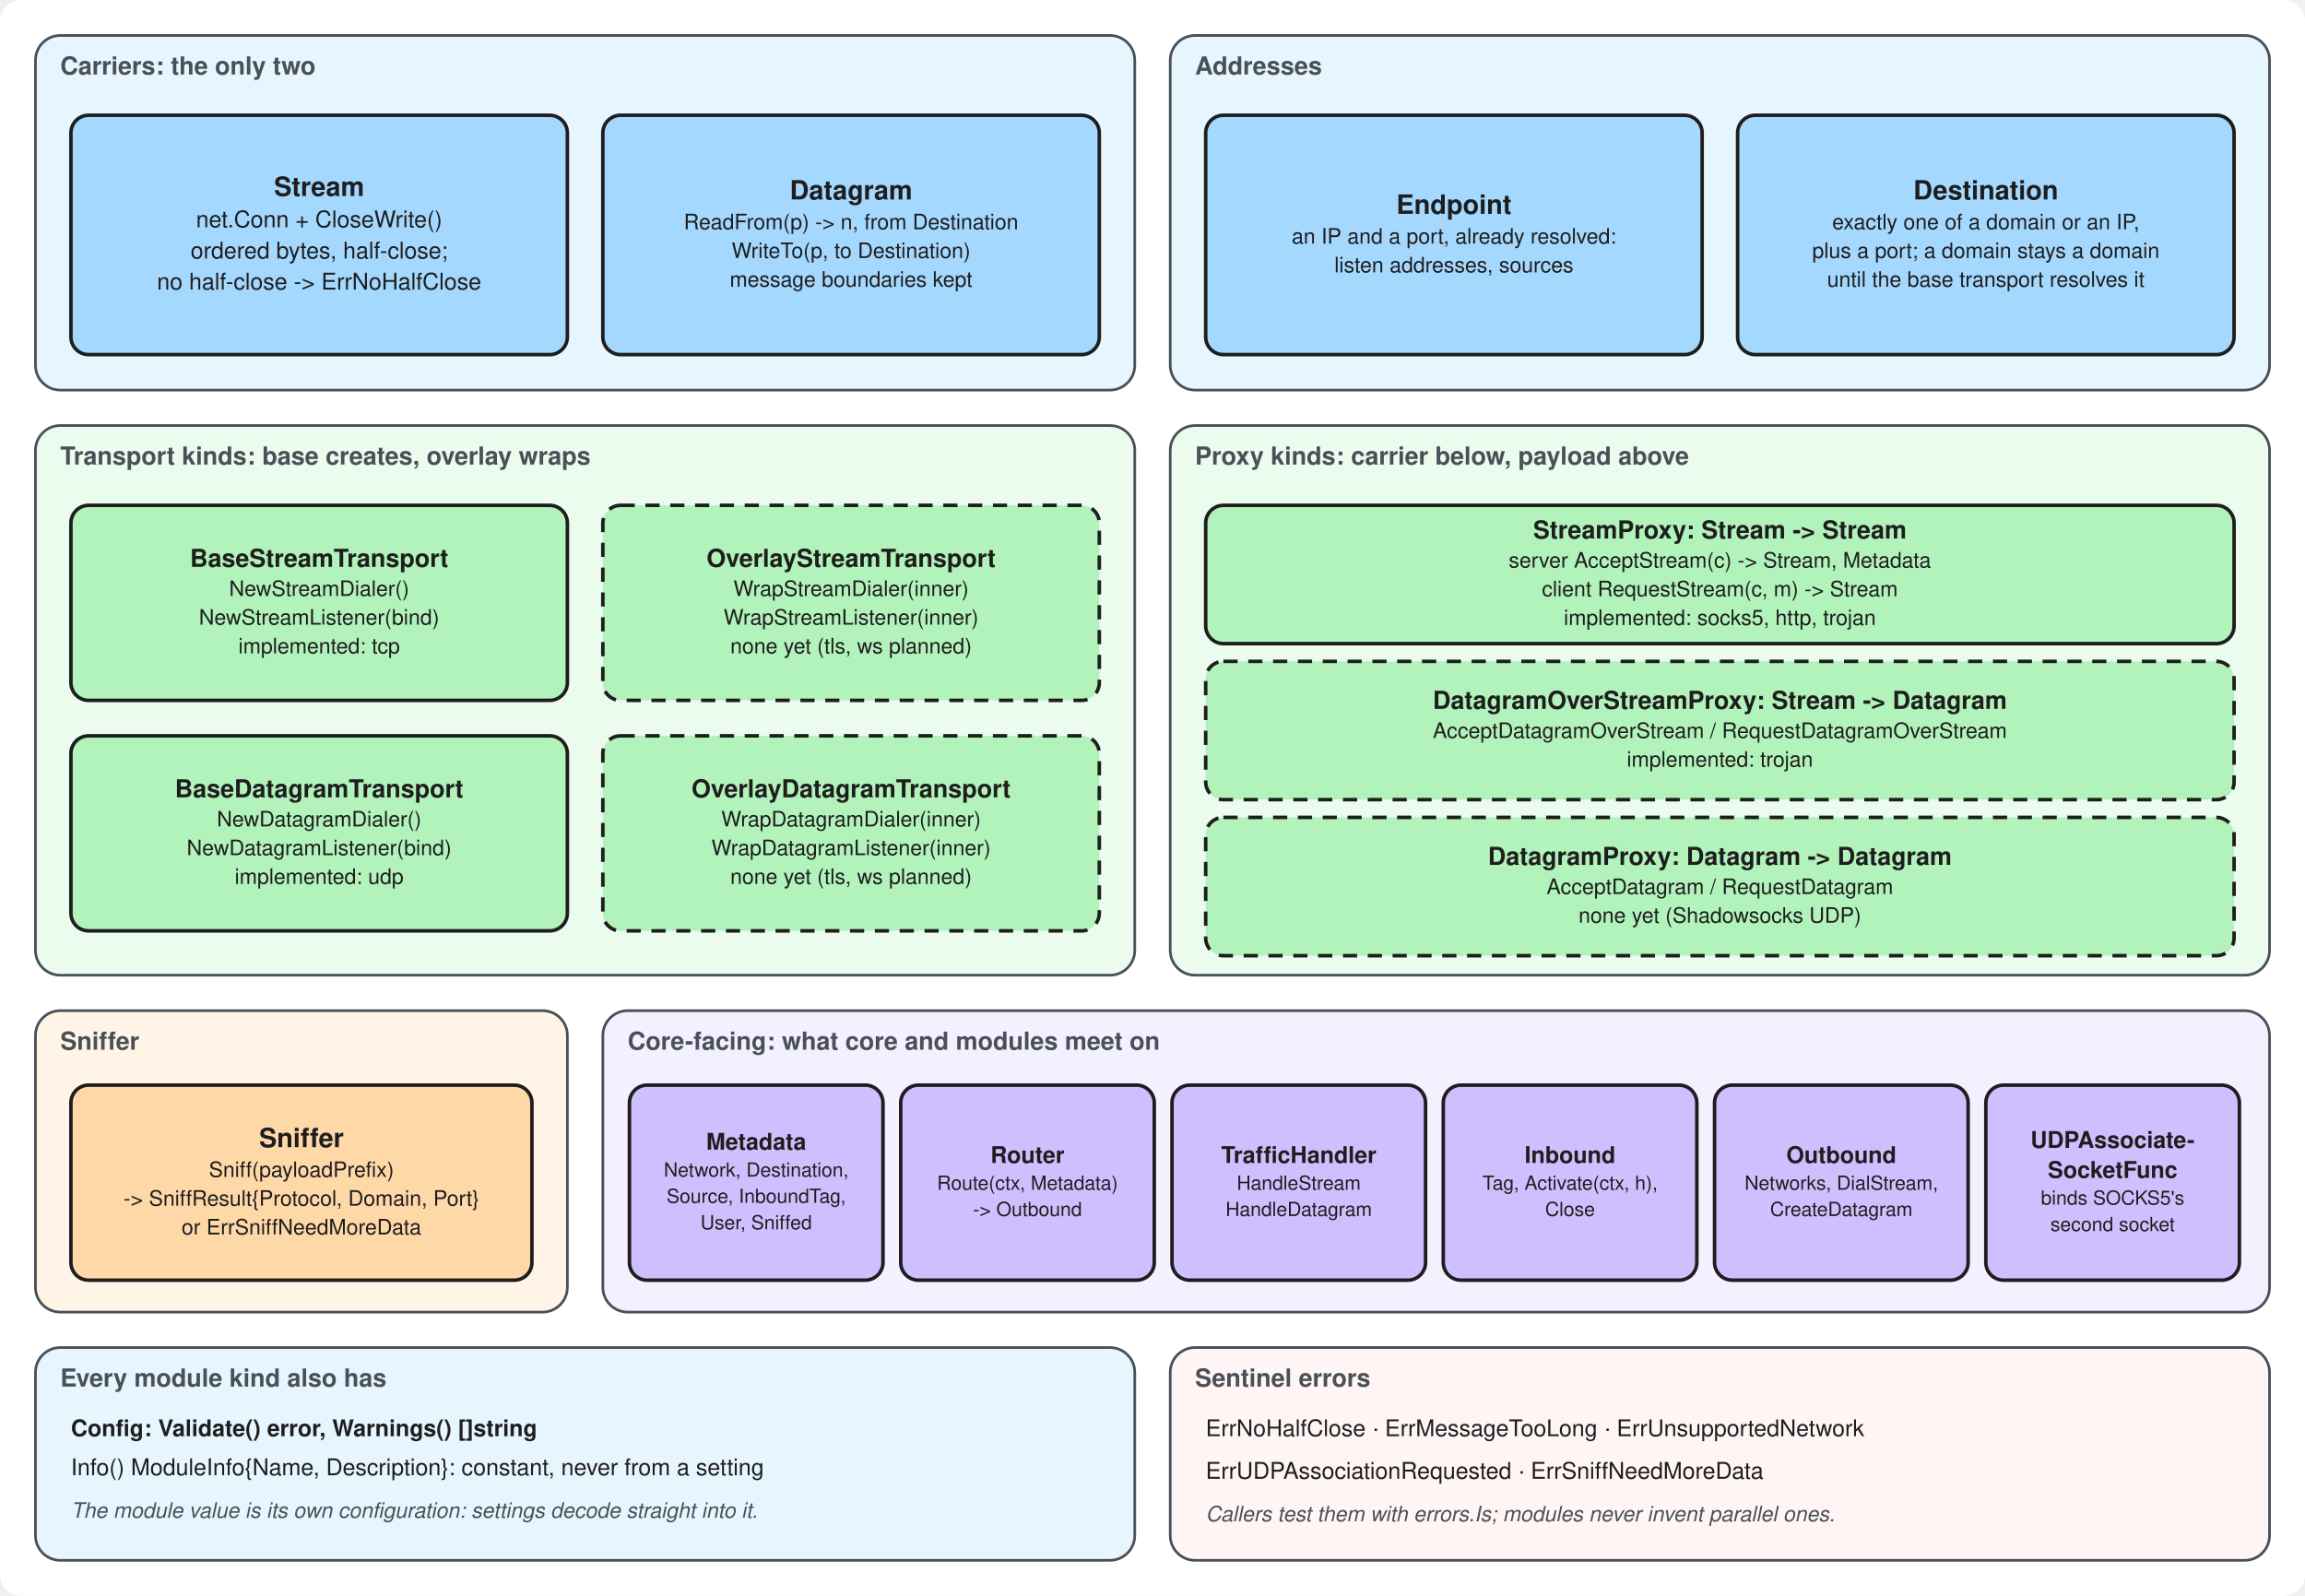
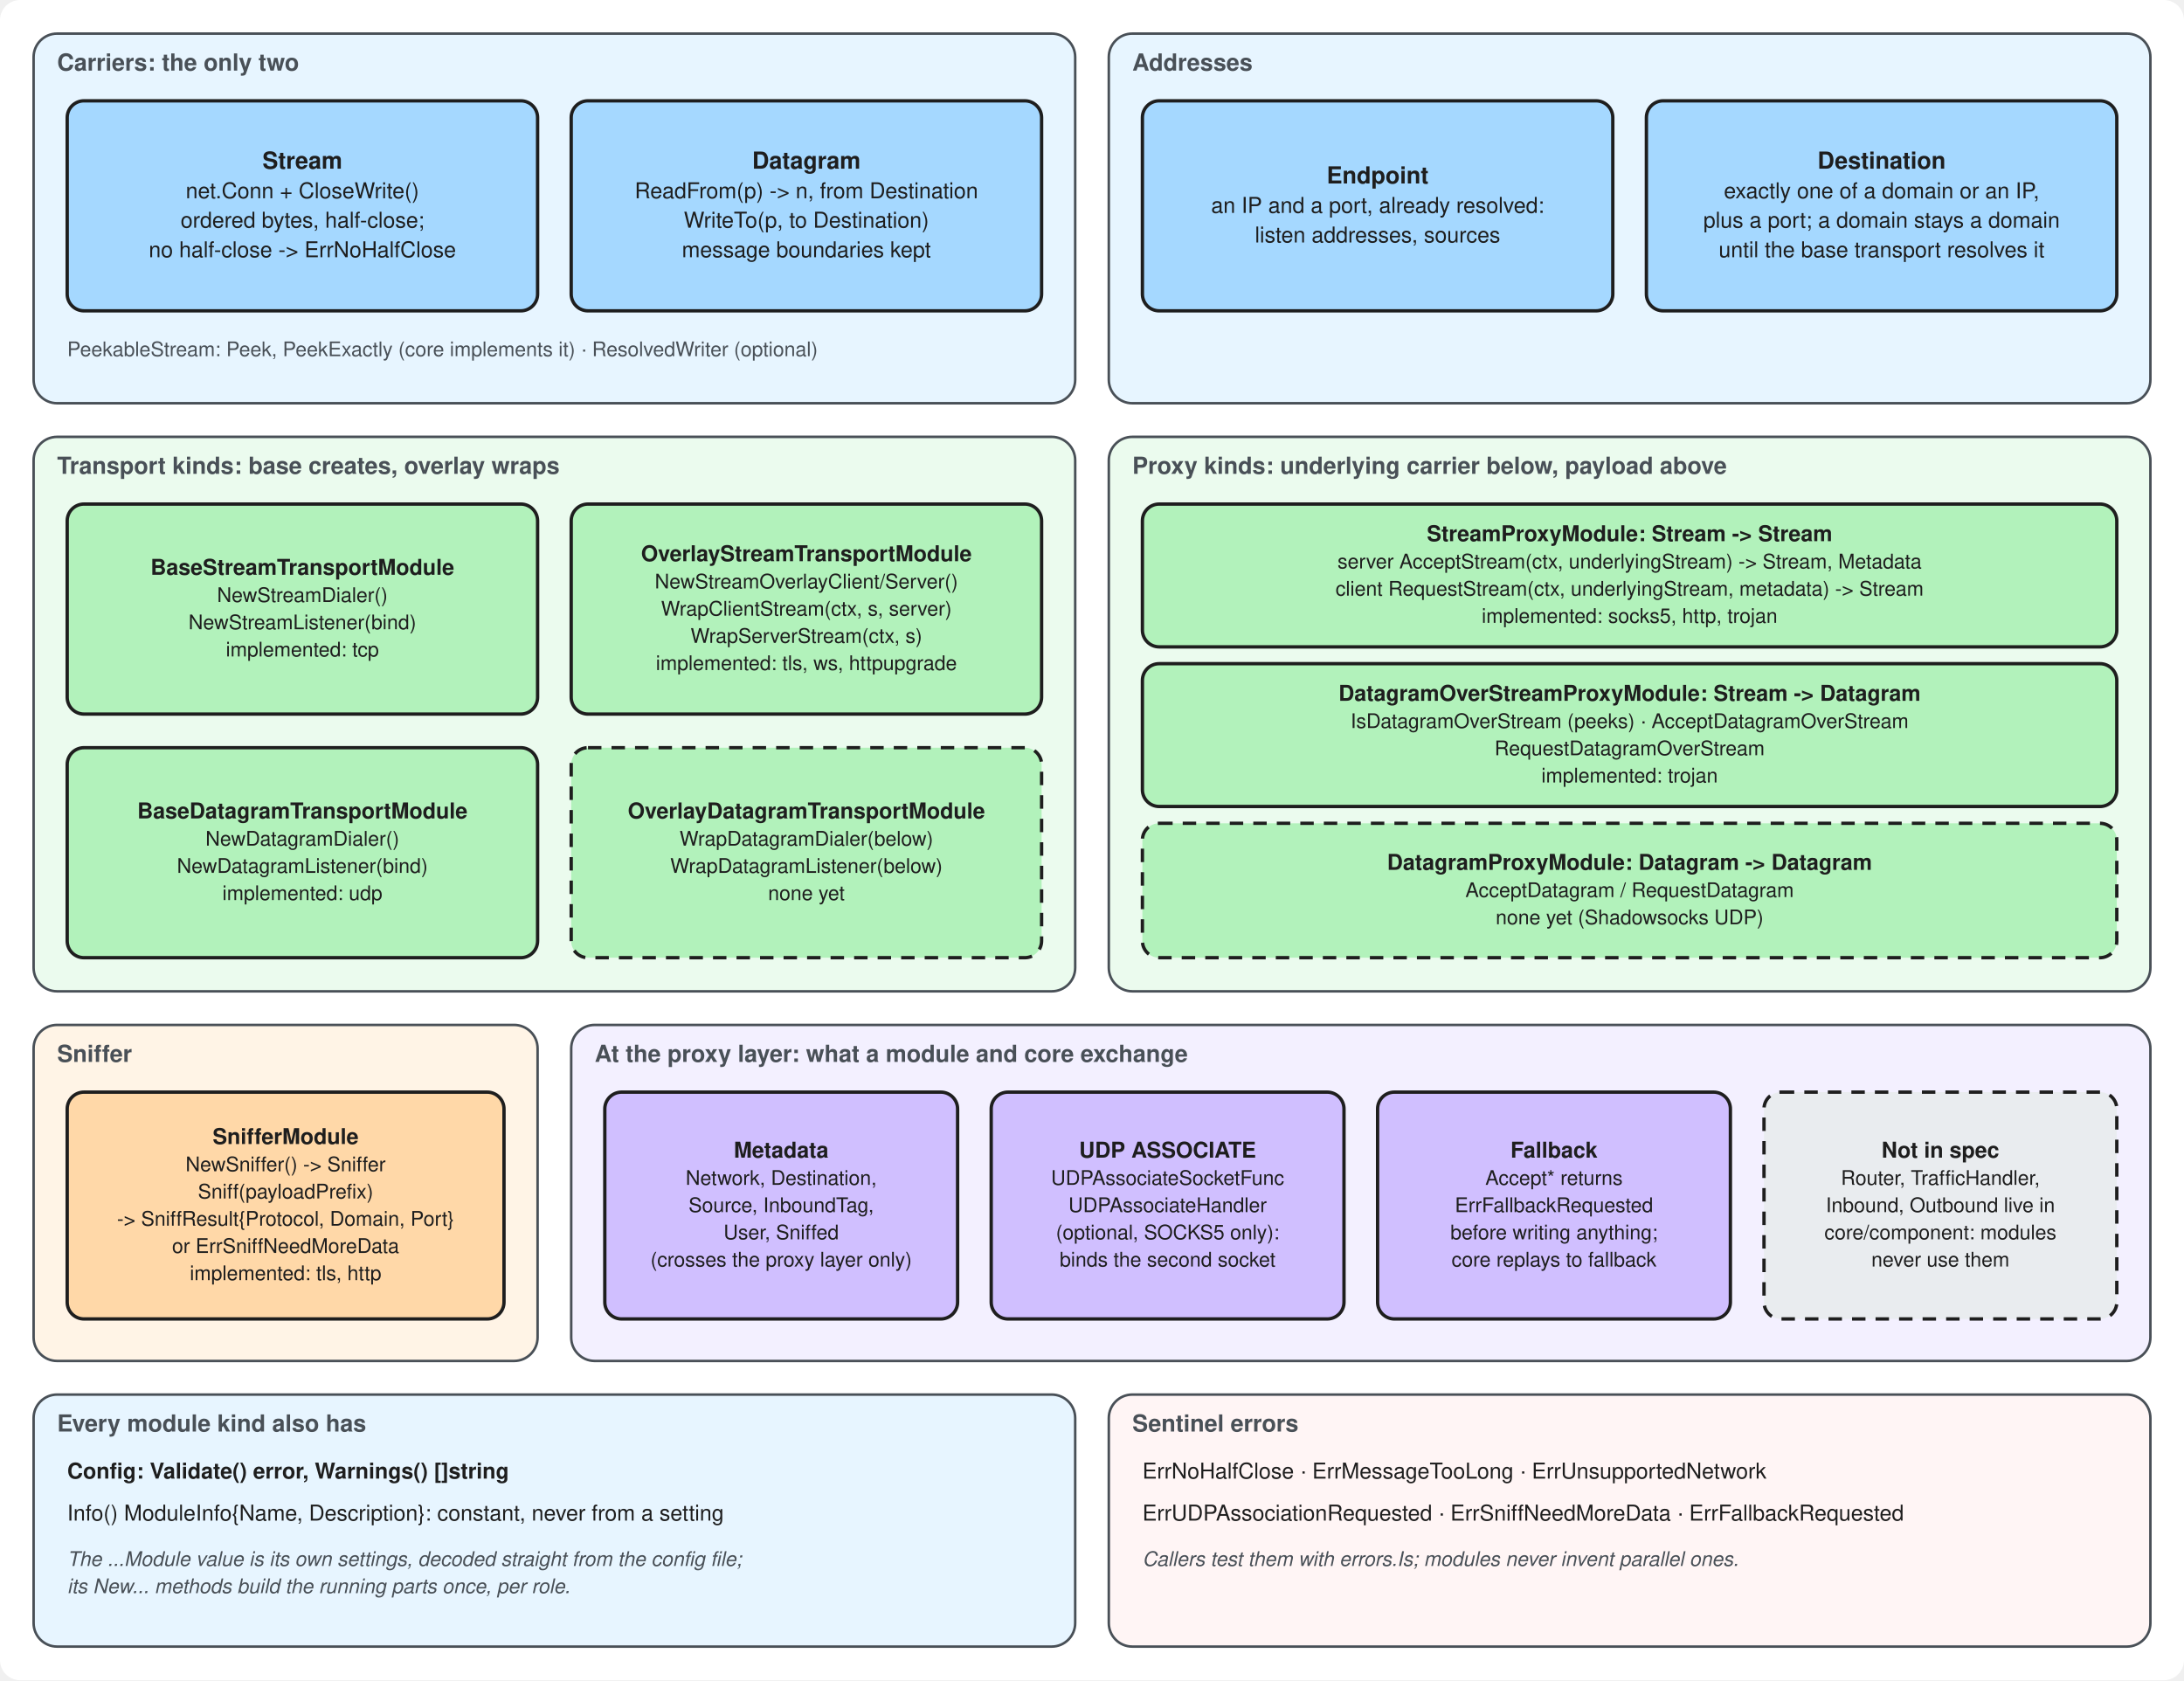
- <svg xmlns="http://www.w3.org/2000/svg" viewBox="0 0 1300 900" width="1300" height="900" role="img" aria-label="What spec/spec.go declares">
-   <defs>
-     <marker id="h0" viewBox="0 0 10 10" refX="9" refY="5" markerUnits="userSpaceOnUse" markerWidth="13" markerHeight="13" orient="auto-start-reverse">
-       <path d="M0,0 L10,5 L0,10 z" fill="#1e1e1e" />
-     </marker>
-     <marker id="h1" viewBox="0 0 10 10" refX="9" refY="5" markerUnits="userSpaceOnUse" markerWidth="13" markerHeight="13" orient="auto-start-reverse">
-       <path d="M0,0 L10,5 L0,10 z" fill="#c92a2a" />
-     </marker>
-     <marker id="h2" viewBox="0 0 10 10" refX="9" refY="5" markerUnits="userSpaceOnUse" markerWidth="13" markerHeight="13" orient="auto-start-reverse">
-       <path d="M0,0 L10,5 L0,10 z" fill="#495057" />
-     </marker>
-   </defs>
-   <rect x="0" y="0" width="1300" height="900" rx="12" fill="#ffffff" />
+ <svg xmlns="http://www.w3.org/2000/svg" viewBox="0 0 1300 1000" width="1300" height="1000" role="img" aria-label="What spec declares: the module contract">
+   <defs />
+   <rect x="0" y="0" width="1300" height="1000" rx="12" fill="#ffffff" />
  <g font-family="Helvetica, Arial, sans-serif" fill="#1e1e1e">
-     <rect x="20" y="20" width="620" height="200" rx="14" fill="#e7f5ff" stroke="#495057" stroke-width="1.5" />
-     <text x="34" y="42" font-size="14" font-weight="bold" fill="#495057">Carriers: the only two</text>
-     <rect x="660" y="20" width="620" height="200" rx="14" fill="#e7f5ff" stroke="#495057" stroke-width="1.5" />
-     <text x="674" y="42" font-size="14" font-weight="bold" fill="#495057">Addresses</text>
-     <rect x="20" y="240" width="620" height="310" rx="14" fill="#ebfbee" stroke="#495057" stroke-width="1.5" />
-     <text x="34" y="262" font-size="14" font-weight="bold" fill="#495057">Transport kinds: base creates, overlay wraps</text>
-     <rect x="660" y="240" width="620" height="310" rx="14" fill="#ebfbee" stroke="#495057" stroke-width="1.5" />
-     <text x="674" y="262" font-size="14" font-weight="bold" fill="#495057">Proxy kinds: carrier below, payload above</text>
-     <rect x="20" y="570" width="300" height="170" rx="14" fill="#fff4e6" stroke="#495057" stroke-width="1.5" />
-     <text x="34" y="592" font-size="14" font-weight="bold" fill="#495057">Sniffer</text>
-     <rect x="340" y="570" width="940" height="170" rx="14" fill="#f3f0ff" stroke="#495057" stroke-width="1.5" />
-     <text x="354" y="592" font-size="14" font-weight="bold" fill="#495057">Core-facing: what core and modules meet on</text>
-     <rect x="20" y="760" width="620" height="120" rx="14" fill="#e7f5ff" stroke="#495057" stroke-width="1.5" />
-     <text x="34" y="782" font-size="14" font-weight="bold" fill="#495057">Every module kind also has</text>
-     <rect x="660" y="760" width="620" height="120" rx="14" fill="#fff5f5" stroke="#495057" stroke-width="1.5" />
-     <text x="674" y="782" font-size="14" font-weight="bold" fill="#495057">Sentinel errors</text>
-     <rect x="40" y="65" width="280" height="135" rx="10" fill="#a5d8ff" stroke="#1e1e1e" stroke-width="2" />
-     <text x="180.0" y="110.5" text-anchor="middle" font-size="15" font-weight="bold">Stream</text>
-     <text x="180.0" y="128.2" text-anchor="middle" font-size="13">net.Conn + CloseWrite()</text>
-     <text x="180.0" y="145.8" text-anchor="middle" font-size="13">ordered bytes, half-close;</text>
-     <text x="180.0" y="163.3" text-anchor="middle" font-size="13">no half-close -&gt; ErrNoHalfClose</text>
-     <rect x="340" y="65" width="280" height="135" rx="10" fill="#a5d8ff" stroke="#1e1e1e" stroke-width="2" />
-     <text x="480.0" y="112.5" text-anchor="middle" font-size="15" font-weight="bold">Datagram</text>
-     <text x="480.0" y="129.3" text-anchor="middle" font-size="12">ReadFrom(p) -&gt; n, from Destination</text>
-     <text x="480.0" y="145.5" text-anchor="middle" font-size="12">WriteTo(p, to Destination)</text>
-     <text x="480.0" y="161.7" text-anchor="middle" font-size="12">message boundaries kept</text>
-     <rect x="680" y="65" width="280" height="135" rx="10" fill="#a5d8ff" stroke="#1e1e1e" stroke-width="2" />
-     <text x="820.0" y="120.6" text-anchor="middle" font-size="15" font-weight="bold">Endpoint</text>
-     <text x="820.0" y="137.4" text-anchor="middle" font-size="12">an IP and a port, already resolved:</text>
-     <text x="820.0" y="153.6" text-anchor="middle" font-size="12">listen addresses, sources</text>
-     <rect x="980" y="65" width="280" height="135" rx="10" fill="#a5d8ff" stroke="#1e1e1e" stroke-width="2" />
-     <text x="1120.0" y="112.5" text-anchor="middle" font-size="15" font-weight="bold">Destination</text>
-     <text x="1120.0" y="129.3" text-anchor="middle" font-size="12">exactly one of a domain or an IP,</text>
-     <text x="1120.0" y="145.5" text-anchor="middle" font-size="12">plus a port; a domain stays a domain</text>
-     <text x="1120.0" y="161.7" text-anchor="middle" font-size="12">until the base transport resolves it</text>
-     <rect x="40" y="285" width="280" height="110" rx="10" fill="#b2f2bb" stroke="#1e1e1e" stroke-width="2" />
-     <text x="180.0" y="319.7" text-anchor="middle" font-size="14" font-weight="bold">BaseStreamTransport</text>
-     <text x="180.0" y="336.1" text-anchor="middle" font-size="12">NewStreamDialer()</text>
-     <text x="180.0" y="352.3" text-anchor="middle" font-size="12">NewStreamListener(bind)</text>
-     <text x="180.0" y="368.5" text-anchor="middle" font-size="12">implemented: tcp</text>
-     <rect x="340" y="285" width="280" height="110" rx="10" fill="#b2f2bb" stroke="#1e1e1e" stroke-width="2" stroke-dasharray="8 6" />
-     <text x="480.0" y="319.7" text-anchor="middle" font-size="14" font-weight="bold">OverlayStreamTransport</text>
-     <text x="480.0" y="336.1" text-anchor="middle" font-size="12">WrapStreamDialer(inner)</text>
-     <text x="480.0" y="352.3" text-anchor="middle" font-size="12">WrapStreamListener(inner)</text>
-     <text x="480.0" y="368.5" text-anchor="middle" font-size="12">none yet (tls, ws planned)</text>
-     <rect x="40" y="415" width="280" height="110" rx="10" fill="#b2f2bb" stroke="#1e1e1e" stroke-width="2" />
-     <text x="180.0" y="449.7" text-anchor="middle" font-size="14" font-weight="bold">BaseDatagramTransport</text>
-     <text x="180.0" y="466.1" text-anchor="middle" font-size="12">NewDatagramDialer()</text>
-     <text x="180.0" y="482.3" text-anchor="middle" font-size="12">NewDatagramListener(bind)</text>
-     <text x="180.0" y="498.5" text-anchor="middle" font-size="12">implemented: udp</text>
-     <rect x="340" y="415" width="280" height="110" rx="10" fill="#b2f2bb" stroke="#1e1e1e" stroke-width="2" stroke-dasharray="8 6" />
-     <text x="480.0" y="449.7" text-anchor="middle" font-size="14" font-weight="bold">OverlayDatagramTransport</text>
-     <text x="480.0" y="466.1" text-anchor="middle" font-size="12">WrapDatagramDialer(inner)</text>
-     <text x="480.0" y="482.3" text-anchor="middle" font-size="12">WrapDatagramListener(inner)</text>
-     <text x="480.0" y="498.5" text-anchor="middle" font-size="12">none yet (tls, ws planned)</text>
-     <rect x="680" y="285" width="580" height="78" rx="10" fill="#b2f2bb" stroke="#1e1e1e" stroke-width="2" />
-     <text x="970.0" y="303.7" text-anchor="middle" font-size="14" font-weight="bold">StreamProxy: Stream -&gt; Stream</text>
-     <text x="970.0" y="320.1" text-anchor="middle" font-size="12">server AcceptStream(c) -&gt; Stream, Metadata</text>
-     <text x="970.0" y="336.3" text-anchor="middle" font-size="12">client RequestStream(c, m) -&gt; Stream</text>
-     <text x="970.0" y="352.5" text-anchor="middle" font-size="12">implemented: socks5, http, trojan</text>
-     <rect x="680" y="373" width="580" height="78" rx="10" fill="#b2f2bb" stroke="#1e1e1e" stroke-width="2" stroke-dasharray="8 6" />
-     <text x="970.0" y="399.8" text-anchor="middle" font-size="14" font-weight="bold">DatagramOverStreamProxy: Stream -&gt; Datagram</text>
-     <text x="970.0" y="416.2" text-anchor="middle" font-size="12">AcceptDatagramOverStream / RequestDatagramOverStream</text>
-     <text x="970.0" y="432.4" text-anchor="middle" font-size="12">implemented: trojan</text>
-     <rect x="680" y="461" width="580" height="78" rx="10" fill="#b2f2bb" stroke="#1e1e1e" stroke-width="2" stroke-dasharray="8 6" />
-     <text x="970.0" y="487.8" text-anchor="middle" font-size="14" font-weight="bold">DatagramProxy: Datagram -&gt; Datagram</text>
-     <text x="970.0" y="504.2" text-anchor="middle" font-size="12">AcceptDatagram / RequestDatagram</text>
-     <text x="970.0" y="520.4" text-anchor="middle" font-size="12">none yet (Shadowsocks UDP)</text>
-     <rect x="40" y="612" width="260" height="110" rx="10" fill="#ffd8a8" stroke="#1e1e1e" stroke-width="2" />
-     <text x="170.0" y="647.0" text-anchor="middle" font-size="15" font-weight="bold">Sniffer</text>
-     <text x="170.0" y="663.8" text-anchor="middle" font-size="12">Sniff(payloadPrefix)</text>
-     <text x="170.0" y="680.0" text-anchor="middle" font-size="12">-&gt; SniffResult{Protocol, Domain, Port}</text>
-     <text x="170.0" y="696.2" text-anchor="middle" font-size="12">or ErrSniffNeedMoreData</text>
-     <rect x="355" y="612" width="143" height="110" rx="10" fill="#d0bfff" stroke="#1e1e1e" stroke-width="2" />
-     <text x="426.5" y="648.4" text-anchor="middle" font-size="13" font-weight="bold">Metadata</text>
-     <text x="426.5" y="663.6" text-anchor="middle" font-size="11">Network, Destination,</text>
-     <text x="426.5" y="678.4" text-anchor="middle" font-size="11">Source, InboundTag,</text>
-     <text x="426.5" y="693.3" text-anchor="middle" font-size="11">User, Sniffed</text>
-     <rect x="508" y="612" width="143" height="110" rx="10" fill="#d0bfff" stroke="#1e1e1e" stroke-width="2" />
-     <text x="579.5" y="655.9" text-anchor="middle" font-size="13" font-weight="bold">Router</text>
-     <text x="579.5" y="671.0" text-anchor="middle" font-size="11">Route(ctx, Metadata)</text>
-     <text x="579.5" y="685.8" text-anchor="middle" font-size="11">-&gt; Outbound</text>
-     <rect x="661" y="612" width="143" height="110" rx="10" fill="#d0bfff" stroke="#1e1e1e" stroke-width="2" />
-     <text x="732.5" y="655.9" text-anchor="middle" font-size="13" font-weight="bold">TrafficHandler</text>
-     <text x="732.5" y="671.0" text-anchor="middle" font-size="11">HandleStream</text>
-     <text x="732.5" y="685.8" text-anchor="middle" font-size="11">HandleDatagram</text>
-     <rect x="814" y="612" width="143" height="110" rx="10" fill="#d0bfff" stroke="#1e1e1e" stroke-width="2" />
-     <text x="885.5" y="655.9" text-anchor="middle" font-size="13" font-weight="bold">Inbound</text>
-     <text x="885.5" y="671.0" text-anchor="middle" font-size="11">Tag, Activate(ctx, h),</text>
-     <text x="885.5" y="685.8" text-anchor="middle" font-size="11">Close</text>
-     <rect x="967" y="612" width="143" height="110" rx="10" fill="#d0bfff" stroke="#1e1e1e" stroke-width="2" />
-     <text x="1038.5" y="655.9" text-anchor="middle" font-size="13" font-weight="bold">Outbound</text>
-     <text x="1038.5" y="671.0" text-anchor="middle" font-size="11">Networks, DialStream,</text>
-     <text x="1038.5" y="685.8" text-anchor="middle" font-size="11">CreateDatagram</text>
-     <rect x="1120" y="612" width="143" height="110" rx="10" fill="#d0bfff" stroke="#1e1e1e" stroke-width="2" />
-     <text x="1191.5" y="647.4" text-anchor="middle" font-size="13" font-weight="bold">UDPAssociate-</text>
-     <text x="1191.5" y="664.3" text-anchor="middle" font-size="13" font-weight="bold">SocketFunc</text>
-     <text x="1191.5" y="679.4" text-anchor="middle" font-size="11">binds SOCKS5's</text>
-     <text x="1191.5" y="694.3" text-anchor="middle" font-size="11">second socket</text>
-     <text x="40" y="810.0" text-anchor="start" font-size="13" font-weight="bold" fill="#1e1e1e">Config: Validate() error, Warnings() []string</text>
-     <text x="40" y="832.0" text-anchor="start" font-size="13" fill="#1e1e1e">Info() ModuleInfo{Name, Description}: constant, never from a setting</text>
-     <text x="40" y="856.0" text-anchor="start" font-size="12" font-style="italic" fill="#495057">The module value is its own configuration: settings decode straight into it.</text>
-     <text x="680" y="810.0" text-anchor="start" font-size="13" fill="#1e1e1e">ErrNoHalfClose · ErrMessageTooLong · ErrUnsupportedNetwork</text>
-     <text x="680" y="834.0" text-anchor="start" font-size="13" fill="#1e1e1e">ErrUDPAssociationRequested · ErrSniffNeedMoreData</text>
-     <text x="680" y="858.0" text-anchor="start" font-size="12" font-style="italic" fill="#495057">Callers test them with errors.Is; modules never invent parallel ones.</text>
+     <rect class="panel" x="20" y="20" width="620" height="220" rx="14" fill="#e7f5ff" stroke="#495057" stroke-width="1.5" />
+     <text class="group-label" x="34" y="42" font-size="14" font-weight="bold" fill="#495057">Carriers: the only two</text>
+     <rect class="panel" x="660" y="20" width="620" height="220" rx="14" fill="#e7f5ff" stroke="#495057" stroke-width="1.5" />
+     <text class="group-label" x="674" y="42" font-size="14" font-weight="bold" fill="#495057">Addresses</text>
+     <rect class="panel" x="20" y="260" width="620" height="330" rx="14" fill="#ebfbee" stroke="#495057" stroke-width="1.5" />
+     <text class="group-label" x="34" y="282" font-size="14" font-weight="bold" fill="#495057">Transport kinds: base creates, overlay wraps</text>
+     <rect class="panel" x="660" y="260" width="620" height="330" rx="14" fill="#ebfbee" stroke="#495057" stroke-width="1.5" />
+     <text class="group-label" x="674" y="282" font-size="14" font-weight="bold" fill="#495057">Proxy kinds: underlying carrier below, payload above</text>
+     <rect class="panel" x="20" y="610" width="300" height="200" rx="14" fill="#fff4e6" stroke="#495057" stroke-width="1.5" />
+     <text class="group-label" x="34" y="632" font-size="14" font-weight="bold" fill="#495057">Sniffer</text>
+     <rect class="panel" x="340" y="610" width="940" height="200" rx="14" fill="#f3f0ff" stroke="#495057" stroke-width="1.5" />
+     <text class="group-label" x="354" y="632" font-size="14" font-weight="bold" fill="#495057">At the proxy layer: what a module and core exchange</text>
+     <rect class="panel" x="20" y="830" width="620" height="150" rx="14" fill="#e7f5ff" stroke="#495057" stroke-width="1.5" />
+     <text class="group-label" x="34" y="852" font-size="14" font-weight="bold" fill="#495057">Every module kind also has</text>
+     <rect class="panel" x="660" y="830" width="620" height="150" rx="14" fill="#fff5f5" stroke="#495057" stroke-width="1.5" />
+     <text class="group-label" x="674" y="852" font-size="14" font-weight="bold" fill="#495057">Sentinel errors</text>
+     <rect x="40" y="60" width="280" height="125" rx="10" fill="#a5d8ff" stroke="#1e1e1e" stroke-width="2" />
+     <text x="180.0" y="100.4" text-anchor="middle" font-size="14" font-weight="bold">Stream</text>
+     <text x="180.0" y="118.0" text-anchor="middle" font-size="13">net.Conn + CloseWrite()</text>
+     <text x="180.0" y="135.5" text-anchor="middle" font-size="13">ordered bytes, half-close;</text>
+     <text x="180.0" y="153.1" text-anchor="middle" font-size="13">no half-close -&gt; ErrNoHalfClose</text>
+     <rect x="340" y="60" width="280" height="125" rx="10" fill="#a5d8ff" stroke="#1e1e1e" stroke-width="2" />
+     <text x="480.0" y="100.4" text-anchor="middle" font-size="14" font-weight="bold">Datagram</text>
+     <text x="480.0" y="118.0" text-anchor="middle" font-size="13">ReadFrom(p) -&gt; n, from Destination</text>
+     <text x="480.0" y="135.5" text-anchor="middle" font-size="13">WriteTo(p, to Destination)</text>
+     <text x="480.0" y="153.1" text-anchor="middle" font-size="13">message boundaries kept</text>
+     <text x="40" y="212.0" font-size="12" fill="#495057">PeekableStream: Peek, PeekExactly (core implements it) · ResolvedWriter (optional)</text>
+     <rect x="680" y="60" width="280" height="125" rx="10" fill="#a5d8ff" stroke="#1e1e1e" stroke-width="2" />
+     <text x="820.0" y="109.2" text-anchor="middle" font-size="14" font-weight="bold">Endpoint</text>
+     <text x="820.0" y="126.7" text-anchor="middle" font-size="13">an IP and a port, already resolved:</text>
+     <text x="820.0" y="144.3" text-anchor="middle" font-size="13">listen addresses, sources</text>
+     <rect x="980" y="60" width="280" height="125" rx="10" fill="#a5d8ff" stroke="#1e1e1e" stroke-width="2" />
+     <text x="1120.0" y="100.4" text-anchor="middle" font-size="14" font-weight="bold">Destination</text>
+     <text x="1120.0" y="118.0" text-anchor="middle" font-size="13">exactly one of a domain or an IP,</text>
+     <text x="1120.0" y="135.5" text-anchor="middle" font-size="13">plus a port; a domain stays a domain</text>
+     <text x="1120.0" y="153.1" text-anchor="middle" font-size="13">until the base transport resolves it</text>
+     <rect x="40" y="300" width="280" height="125" rx="10" fill="#b2f2bb" stroke="#1e1e1e" stroke-width="2" />
+     <text x="180.0" y="342.1" text-anchor="middle" font-size="13" font-weight="bold">BaseStreamTransportModule</text>
+     <text x="180.0" y="358.3" text-anchor="middle" font-size="12">NewStreamDialer()</text>
+     <text x="180.0" y="374.5" text-anchor="middle" font-size="12">NewStreamListener(bind)</text>
+     <text x="180.0" y="390.7" text-anchor="middle" font-size="12">implemented: tcp</text>
+     <rect x="340" y="300" width="280" height="125" rx="10" fill="#b2f2bb" stroke="#1e1e1e" stroke-width="2" />
+     <text x="480.0" y="334.0" text-anchor="middle" font-size="13" font-weight="bold">OverlayStreamTransportModule</text>
+     <text x="480.0" y="350.2" text-anchor="middle" font-size="12">NewStreamOverlayClient/Server()</text>
+     <text x="480.0" y="366.4" text-anchor="middle" font-size="12">WrapClientStream(ctx, s, server)</text>
+     <text x="480.0" y="382.6" text-anchor="middle" font-size="12">WrapServerStream(ctx, s)</text>
+     <text x="480.0" y="398.8" text-anchor="middle" font-size="12">implemented: tls, ws, httpupgrade</text>
+     <rect x="40" y="445" width="280" height="125" rx="10" fill="#b2f2bb" stroke="#1e1e1e" stroke-width="2" />
+     <text x="180.0" y="487.1" text-anchor="middle" font-size="13" font-weight="bold">BaseDatagramTransportModule</text>
+     <text x="180.0" y="503.3" text-anchor="middle" font-size="12">NewDatagramDialer()</text>
+     <text x="180.0" y="519.5" text-anchor="middle" font-size="12">NewDatagramListener(bind)</text>
+     <text x="180.0" y="535.7" text-anchor="middle" font-size="12">implemented: udp</text>
+     <rect x="340" y="445" width="280" height="125" rx="10" fill="#b2f2bb" stroke="#1e1e1e" stroke-width="2" stroke-dasharray="8 6" />
+     <text x="480.0" y="487.1" text-anchor="middle" font-size="13" font-weight="bold">OverlayDatagramTransportModule</text>
+     <text x="480.0" y="503.3" text-anchor="middle" font-size="12">WrapDatagramDialer(below)</text>
+     <text x="480.0" y="519.5" text-anchor="middle" font-size="12">WrapDatagramListener(below)</text>
+     <text x="480.0" y="535.7" text-anchor="middle" font-size="12">none yet</text>
+     <rect x="680" y="300" width="580" height="85" rx="10" fill="#b2f2bb" stroke="#1e1e1e" stroke-width="2" />
+     <text x="970.0" y="322.1" text-anchor="middle" font-size="13" font-weight="bold">StreamProxyModule: Stream -&gt; Stream</text>
+     <text x="970.0" y="338.3" text-anchor="middle" font-size="12">server AcceptStream(ctx, underlyingStream) -&gt; Stream, Metadata</text>
+     <text x="970.0" y="354.5" text-anchor="middle" font-size="12">client RequestStream(ctx, underlyingStream, metadata) -&gt; Stream</text>
+     <text x="970.0" y="370.7" text-anchor="middle" font-size="12">implemented: socks5, http, trojan</text>
+     <rect x="680" y="395" width="580" height="85" rx="10" fill="#b2f2bb" stroke="#1e1e1e" stroke-width="2" />
+     <text x="970.0" y="417.1" text-anchor="middle" font-size="13" font-weight="bold">DatagramOverStreamProxyModule: Stream -&gt; Datagram</text>
+     <text x="970.0" y="433.3" text-anchor="middle" font-size="12">IsDatagramOverStream (peeks) · AcceptDatagramOverStream</text>
+     <text x="970.0" y="449.5" text-anchor="middle" font-size="12">RequestDatagramOverStream</text>
+     <text x="970.0" y="465.7" text-anchor="middle" font-size="12">implemented: trojan</text>
+     <rect x="680" y="490" width="580" height="80" rx="10" fill="#b2f2bb" stroke="#1e1e1e" stroke-width="2" stroke-dasharray="8 6" />
+     <text x="970.0" y="517.7" text-anchor="middle" font-size="13" font-weight="bold">DatagramProxyModule: Datagram -&gt; Datagram</text>
+     <text x="970.0" y="533.9" text-anchor="middle" font-size="12">AcceptDatagram / RequestDatagram</text>
+     <text x="970.0" y="550.1" text-anchor="middle" font-size="12">none yet (Shadowsocks UDP)</text>
+     <rect x="40" y="650" width="260" height="135" rx="10" fill="#ffd8a8" stroke="#1e1e1e" stroke-width="2" />
+     <text x="170.0" y="680.9" text-anchor="middle" font-size="13" font-weight="bold">SnifferModule</text>
+     <text x="170.0" y="697.1" text-anchor="middle" font-size="12">NewSniffer() -&gt; Sniffer</text>
+     <text x="170.0" y="713.3" text-anchor="middle" font-size="12">Sniff(payloadPrefix)</text>
+     <text x="170.0" y="729.5" text-anchor="middle" font-size="12">-&gt; SniffResult{Protocol, Domain, Port}</text>
+     <text x="170.0" y="745.7" text-anchor="middle" font-size="12">or ErrSniffNeedMoreData</text>
+     <text x="170.0" y="761.9" text-anchor="middle" font-size="12">implemented: tls, http</text>
+     <rect x="360" y="650" width="210" height="135" rx="10" fill="#d0bfff" stroke="#1e1e1e" stroke-width="2" />
+     <text x="465.0" y="689.0" text-anchor="middle" font-size="13" font-weight="bold">Metadata</text>
+     <text x="465.0" y="705.2" text-anchor="middle" font-size="12">Network, Destination,</text>
+     <text x="465.0" y="721.4" text-anchor="middle" font-size="12">Source, InboundTag,</text>
+     <text x="465.0" y="737.6" text-anchor="middle" font-size="12">User, Sniffed</text>
+     <text x="465.0" y="753.8" text-anchor="middle" font-size="12">(crosses the proxy layer only)</text>
+     <rect x="590" y="650" width="210" height="135" rx="10" fill="#d0bfff" stroke="#1e1e1e" stroke-width="2" />
+     <text x="695.0" y="689.0" text-anchor="middle" font-size="13" font-weight="bold">UDP ASSOCIATE</text>
+     <text x="695.0" y="705.2" text-anchor="middle" font-size="12">UDPAssociateSocketFunc</text>
+     <text x="695.0" y="721.4" text-anchor="middle" font-size="12">UDPAssociateHandler</text>
+     <text x="695.0" y="737.6" text-anchor="middle" font-size="12">(optional, SOCKS5 only):</text>
+     <text x="695.0" y="753.8" text-anchor="middle" font-size="12">binds the second socket</text>
+     <rect x="820" y="650" width="210" height="135" rx="10" fill="#d0bfff" stroke="#1e1e1e" stroke-width="2" />
+     <text x="925.0" y="689.0" text-anchor="middle" font-size="13" font-weight="bold">Fallback</text>
+     <text x="925.0" y="705.2" text-anchor="middle" font-size="12">Accept* returns</text>
+     <text x="925.0" y="721.4" text-anchor="middle" font-size="12">ErrFallbackRequested</text>
+     <text x="925.0" y="737.6" text-anchor="middle" font-size="12">before writing anything;</text>
+     <text x="925.0" y="753.8" text-anchor="middle" font-size="12">core replays to fallback</text>
+     <rect x="1050" y="650" width="210" height="135" rx="10" fill="#e9ecef" stroke="#1e1e1e" stroke-width="2" stroke-dasharray="8 6" />
+     <text x="1155.0" y="689.0" text-anchor="middle" font-size="13" font-weight="bold">Not in spec</text>
+     <text x="1155.0" y="705.2" text-anchor="middle" font-size="12">Router, TrafficHandler,</text>
+     <text x="1155.0" y="721.4" text-anchor="middle" font-size="12">Inbound, Outbound live in</text>
+     <text x="1155.0" y="737.6" text-anchor="middle" font-size="12">core/component: modules</text>
+     <text x="1155.0" y="753.8" text-anchor="middle" font-size="12">never use them</text>
+     <text x="40" y="880.0" font-size="13" font-weight="bold" fill="#1e1e1e">Config: Validate() error, Warnings() []string</text>
+     <text x="40" y="905.0" font-size="13" fill="#1e1e1e">Info() ModuleInfo{Name, Description}: constant, never from a setting</text>
+     <text x="40" y="932.0" font-size="12" font-style="italic" fill="#495057">The ...Module value is its own settings, decoded straight from the config file;</text>
+     <text x="40" y="948.2" font-size="12" font-style="italic" fill="#495057">its New... methods build the running parts once, per role.</text>
+     <text x="680" y="880.0" font-size="13" fill="#1e1e1e">ErrNoHalfClose · ErrMessageTooLong · ErrUnsupportedNetwork</text>
+     <text x="680" y="905.0" font-size="13" fill="#1e1e1e">ErrUDPAssociationRequested · ErrSniffNeedMoreData · ErrFallbackRequested</text>
+     <text x="680" y="932.0" font-size="12" font-style="italic" fill="#495057">Callers test them with errors.Is; modules never invent parallel ones.</text>
  </g>
</svg>
